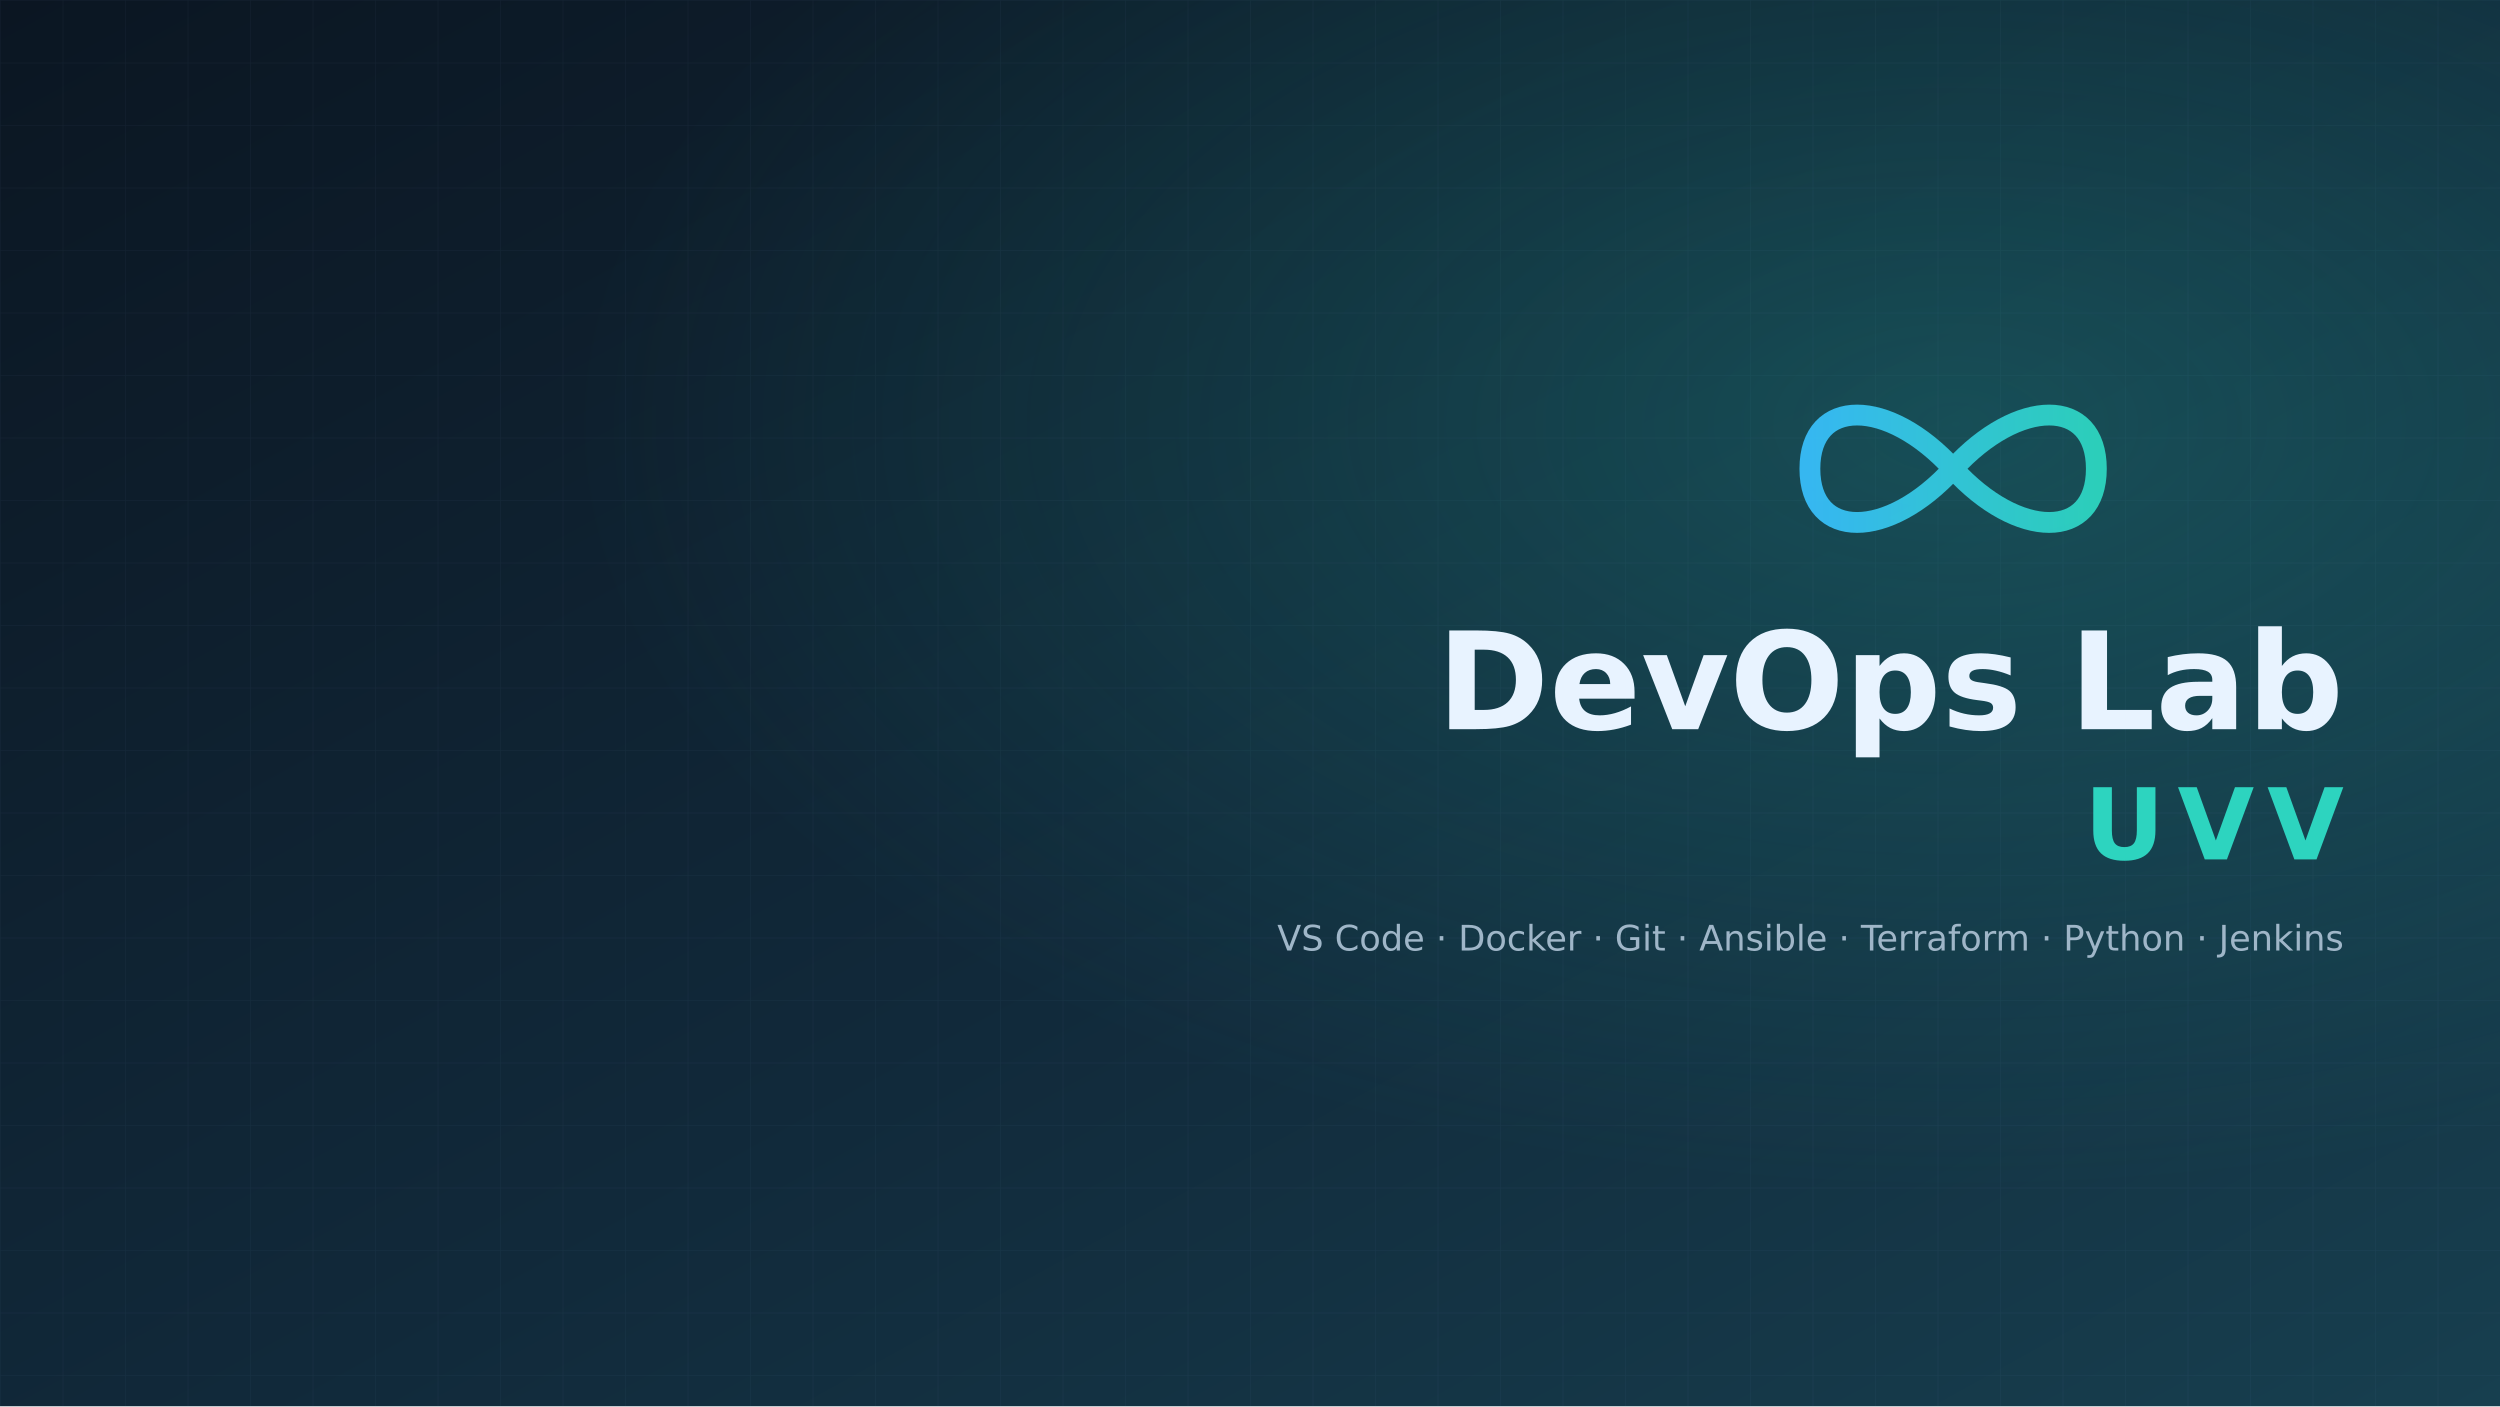
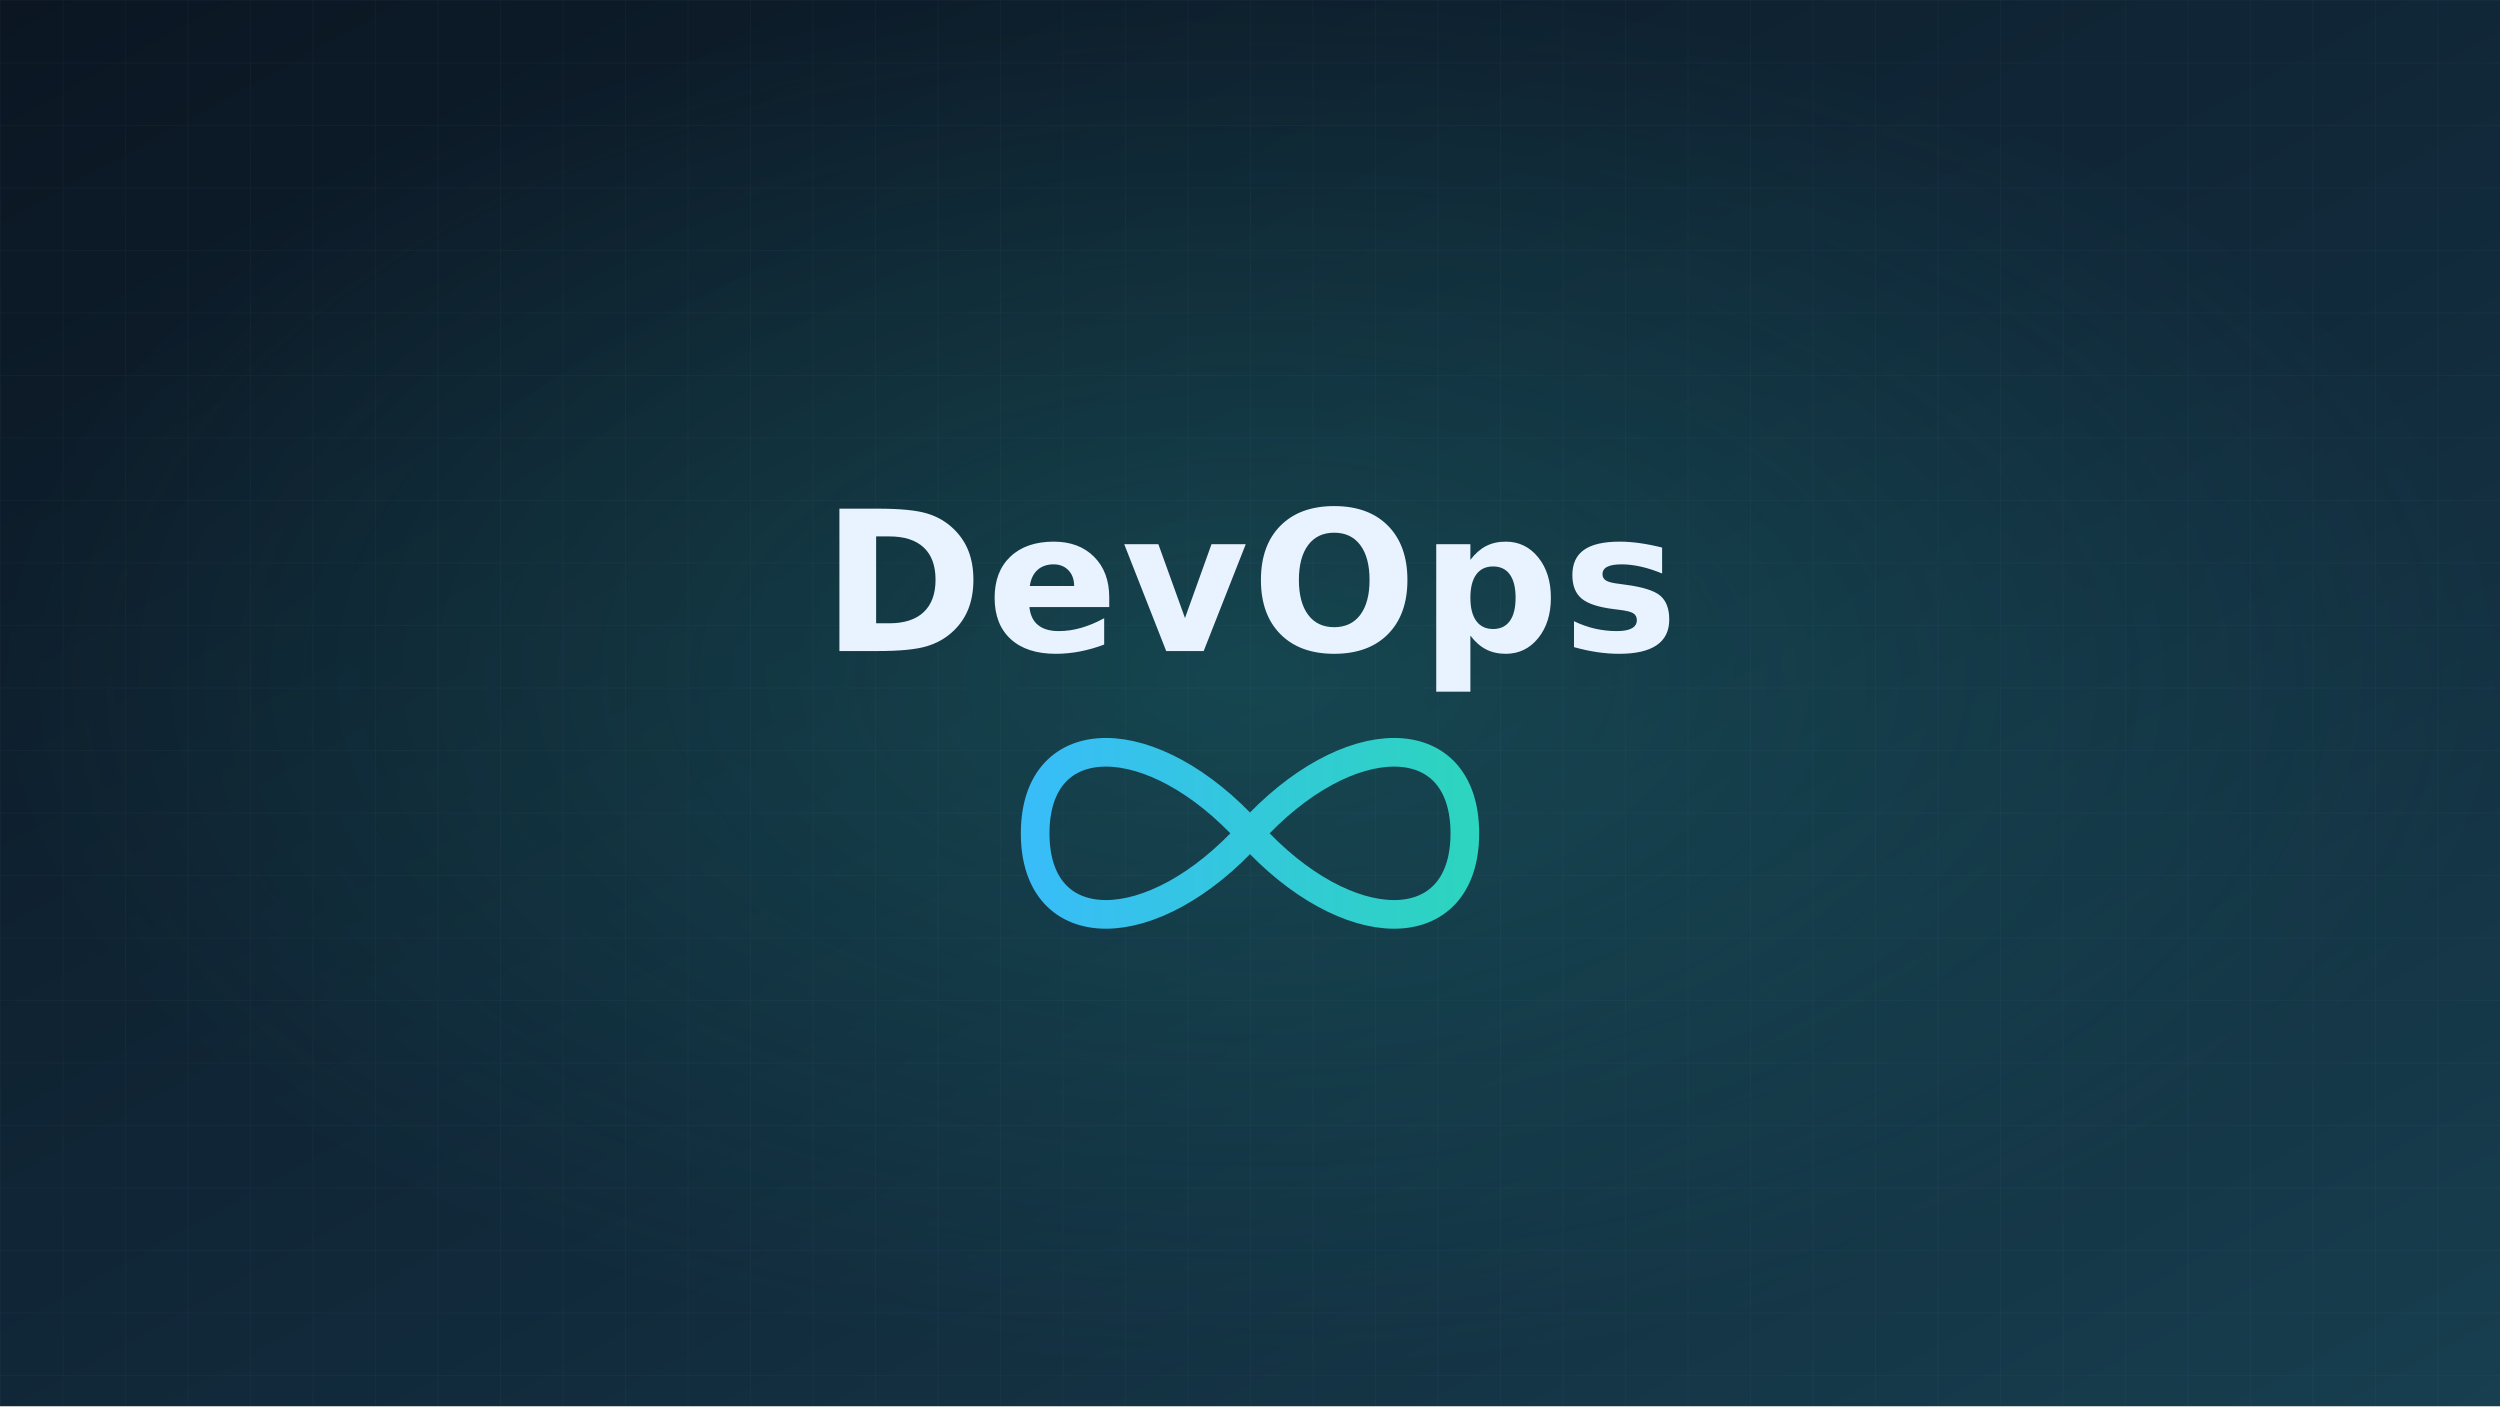
<svg xmlns="http://www.w3.org/2000/svg" width="1920" height="1080" viewBox="0 0 1920 1080">
  <defs>
    <linearGradient id="bg" x1="0" y1="0" x2="1" y2="1">
      <stop offset="0" stop-color="#0b1622" />
      <stop offset="0.55" stop-color="#11293a" />
      <stop offset="1" stop-color="#173f4f" />
    </linearGradient>
-     <radialGradient id="glow" cx="0.78" cy="0.30" r="0.55">
-       <stop offset="0" stop-color="#2dd4bf" stop-opacity="0.22" />
+     <radialGradient id="glow" cx="0.5" cy="0.48" r="0.5">
+       <stop offset="0" stop-color="#2dd4bf" stop-opacity="0.18" />
      <stop offset="1" stop-color="#2dd4bf" stop-opacity="0" />
    </radialGradient>
    <linearGradient id="loop" x1="0" y1="0" x2="1" y2="0">
      <stop offset="0" stop-color="#38bdf8" />
      <stop offset="1" stop-color="#2dd4bf" />
    </linearGradient>
    <pattern id="grid" width="48" height="48" patternUnits="userSpaceOnUse">
      <path d="M48 0H0V48" fill="none" stroke="#9fd8ff" stroke-opacity="0.05" stroke-width="1" />
    </pattern>
  </defs>
  <rect width="1920" height="1080" fill="url(#bg)" />
  <rect width="1920" height="1080" fill="url(#grid)" />
  <rect width="1920" height="1080" fill="url(#glow)" />
-   <path d="M1500 360 C1550 305 1610 305 1610 360 C1610 415 1550 415 1500 360 C1450 305 1390 305 1390 360 C1390 415 1450 415 1500 360 Z" fill="none" stroke="url(#loop)" stroke-width="16" stroke-linecap="round" stroke-linejoin="round" opacity="0.95" />
-   <g font-family="Ubuntu, 'DejaVu Sans', sans-serif" text-anchor="end">
-     <text x="1800" y="560" font-size="104" font-weight="700" fill="#e8f3ff">DevOps Lab</text>
-     <text x="1800" y="660" font-size="76" font-weight="700" fill="#2dd4bf" letter-spacing="10">UVV</text>
-     <text x="1800" y="730" font-size="27" fill="#9fb6c8">VS Code · Docker · Git · Ansible · Terraform · Python · Jenkins</text>
-   </g>
+   <text x="960" y="500" text-anchor="middle" font-family="Ubuntu, 'DejaVu Sans', sans-serif" font-size="150" font-weight="700" fill="#e8f3ff" letter-spacing="2">DevOps</text>
+   <path d="M960 640 C1035 557 1125 557 1125 640 C1125 723 1035 723 960 640 C885 557 795 557 795 640 C795 723 885 723 960 640 Z" fill="none" stroke="url(#loop)" stroke-width="22" stroke-linecap="round" stroke-linejoin="round" />
</svg>
